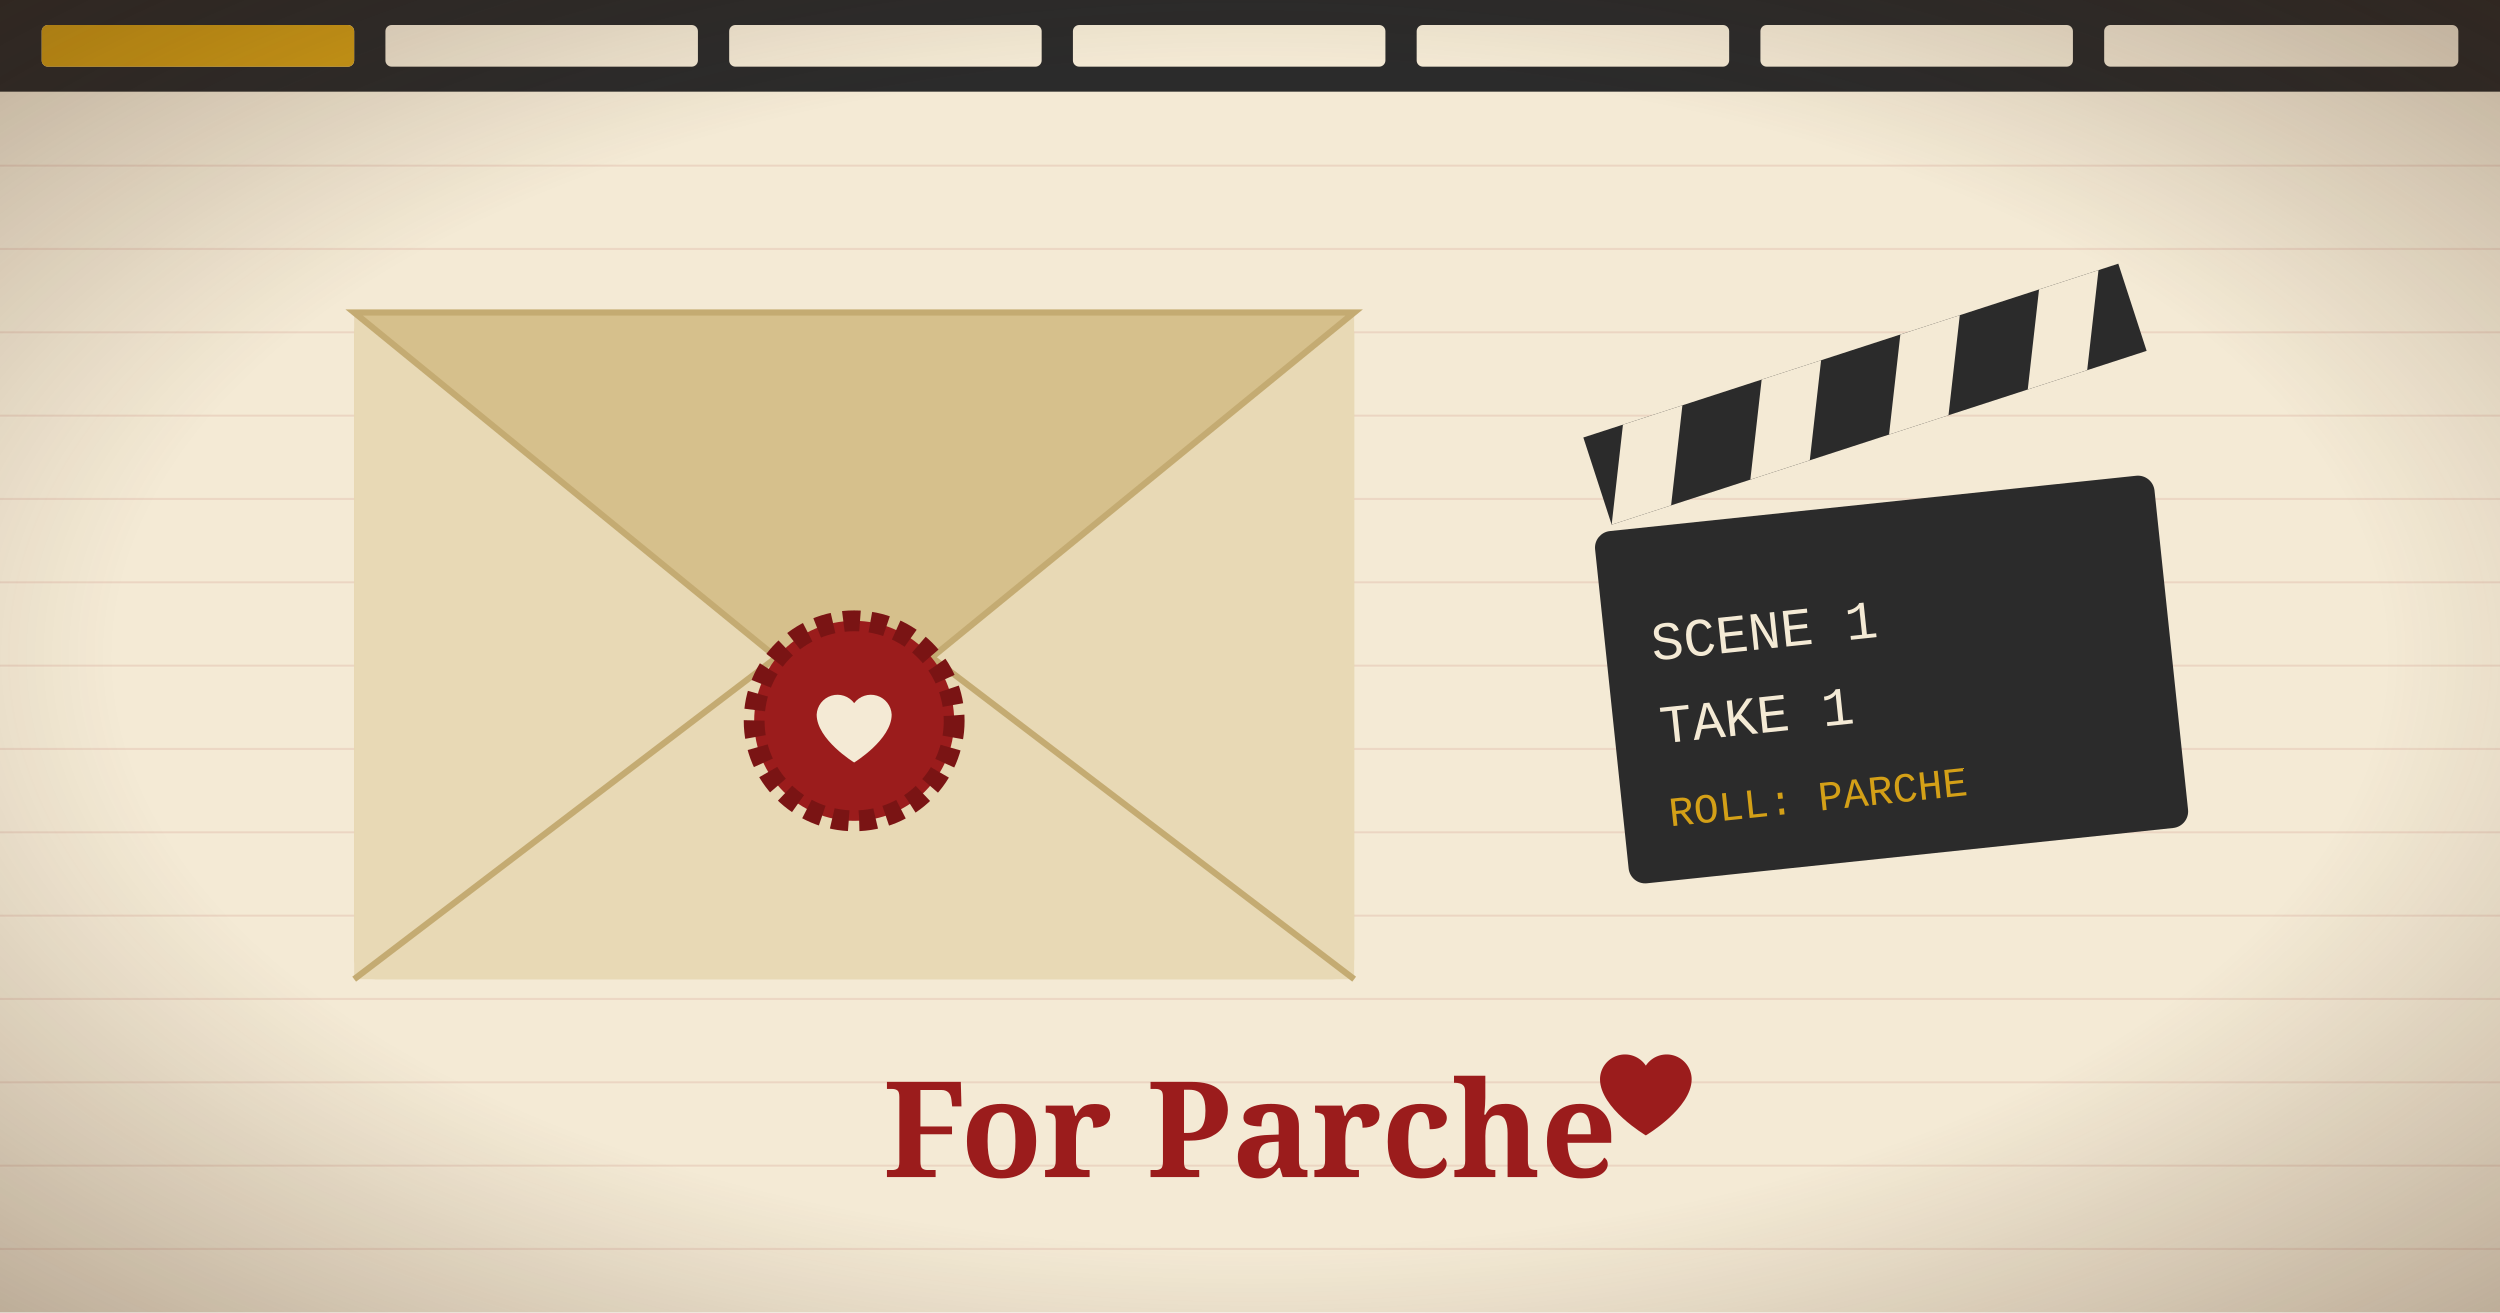
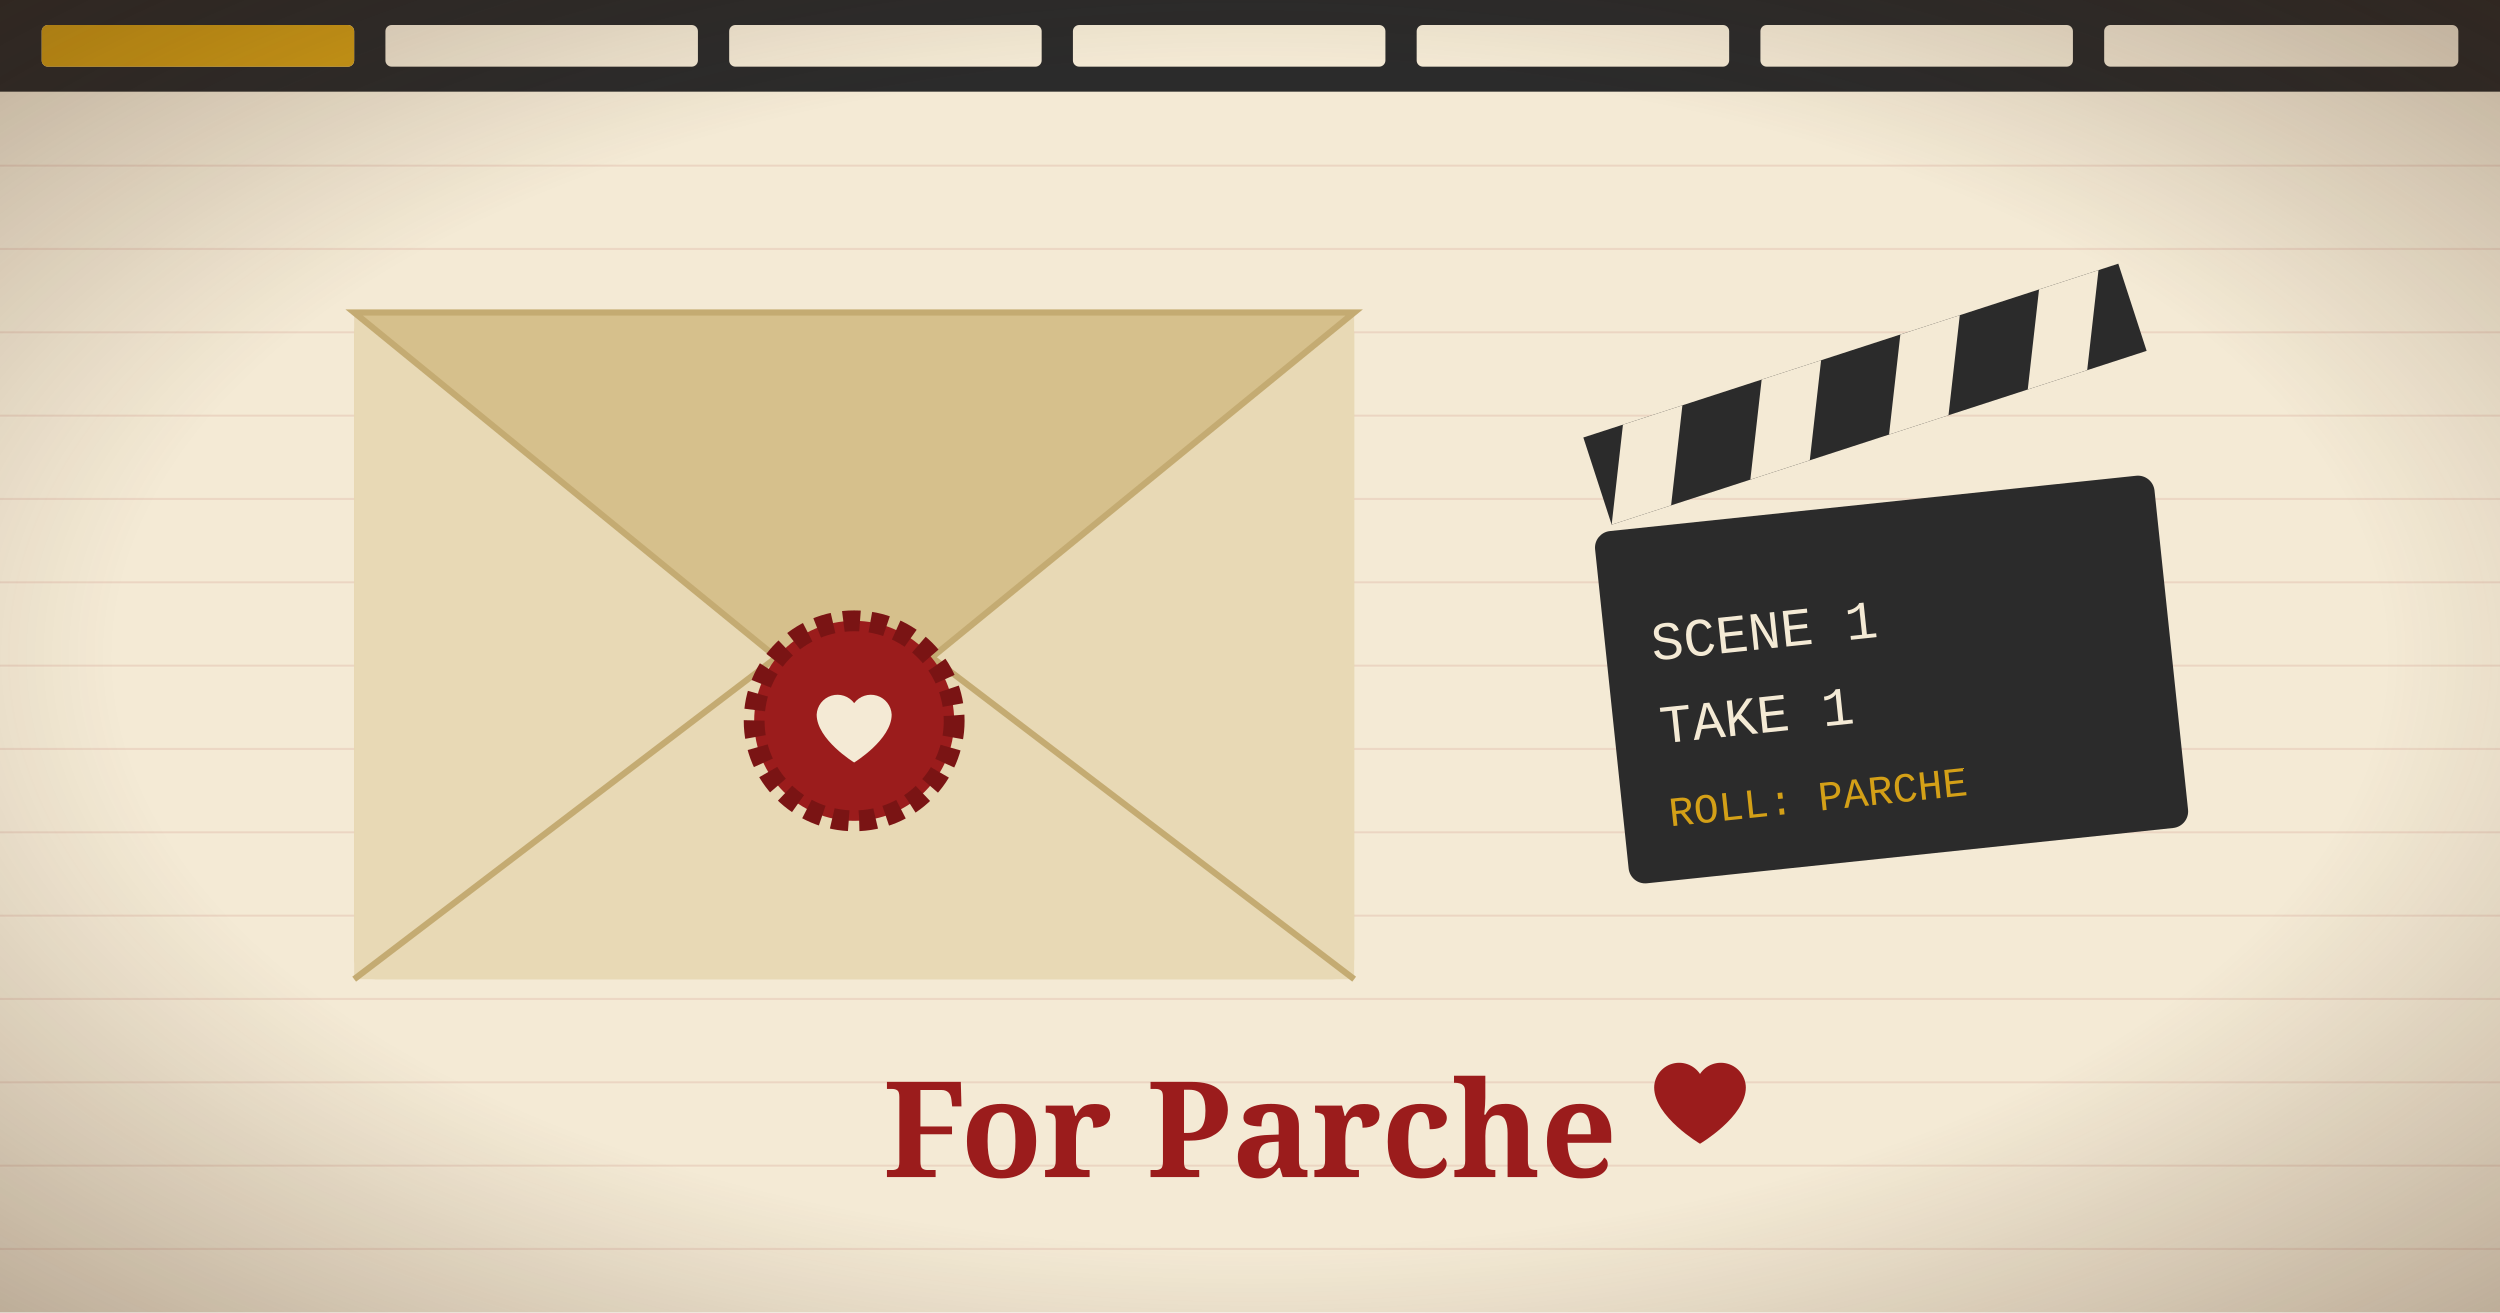
<svg xmlns="http://www.w3.org/2000/svg" width="1200" height="630" viewBox="0 0 1200 630">
  <defs>
    <pattern id="lines" width="1200" height="40" patternUnits="userSpaceOnUse">
      <rect width="1200" height="40" fill="#f4ead5" />
      <rect y="39" width="1200" height="1.5" fill="#9b1c1c" fill-opacity=".09" />
    </pattern>
    <radialGradient id="vig" cx="50%" cy="50%" r="75%">
      <stop offset="60%" stop-color="#3c1e0a" stop-opacity="0" />
      <stop offset="100%" stop-color="#3c1e0a" stop-opacity=".35" />
    </radialGradient>
  </defs>
  <rect width="1200" height="630" fill="url(#lines)" />
  <rect width="1200" height="44" fill="#2b2b2b" />
  <g fill="#f4ead5">
    <rect x="20" y="12" width="150" height="20" rx="3" />
    <rect x="185" y="12" width="150" height="20" rx="3" />
    <rect x="350" y="12" width="150" height="20" rx="3" />
    <rect x="515" y="12" width="150" height="20" rx="3" />
    <rect x="680" y="12" width="150" height="20" rx="3" />
    <rect x="845" y="12" width="150" height="20" rx="3" />
    <rect x="1010" y="12" width="170" height="20" rx="3" />
  </g>
  <g fill="#d4a017">
    <rect x="20" y="12" width="150" height="20" rx="3" />
  </g>
  <g transform="translate(170 150)">
    <rect width="480" height="320" rx="10" fill="#e2d0a4" />
    <path d="M0 0L240 180 480 0v320H0z" fill="#e8d9b5" />
    <path d="M0 320L210 160M480 320L270 160" stroke="#c4ab72" stroke-width="3" fill="none" />
    <path d="M0 0h480L240 196z" fill="#d6c08c" stroke="#c4ab72" stroke-width="3" />
    <circle cx="240" cy="196" r="48" fill="#9b1c1c" stroke="#7a1414" stroke-width="10" stroke-dasharray="8 5" />
    <path d="M240 216s-18-11-18-23a10 10 0 0 1 18-5.5A10 10 0 0 1 258 193c0 12-18 23-18 23z" fill="#f4ead5" />
  </g>
  <g transform="translate(760 210) rotate(-6)">
    <rect y="46" width="270" height="170" rx="8" fill="#2b2b2b" />
    <g transform="rotate(-12)">
      <rect width="270" height="44" fill="#2b2b2b" />
      <path d="M20 0h30l-20 44H0zM90 0h30l-20 44H70zM160 0h30l-20 44h-30zM230 0h30l-20 44h-30z" fill="#f4ead5" />
    </g>
    <text x="22" y="110" font-family="Courier New, monospace" font-size="26" fill="#f4ead5">SCENE 1</text>
    <text x="22" y="150" font-family="Courier New, monospace" font-size="26" fill="#f4ead5">TAKE 1</text>
    <text x="22" y="190" font-family="Courier New, monospace" font-size="20" fill="#d4a017">ROLL: PARCHE</text>
  </g>
  <text x="600" y="565" text-anchor="middle" font-family="Segoe Print, Bradley Hand, Georgia, serif" font-size="64" font-weight="700" fill="#9b1c1c">For Parche</text>
-   <path d="M790 545s-22-13-22-27a12 12 0 0 1 22-6.5A12 12 0 0 1 812 518c0 14-22 27-22 27z" fill="#9b1c1c" />
+   <path transform="translate(26 4)" d="M790 545s-22-13-22-27a12 12 0 0 1 22-6.5A12 12 0 0 1 812 518c0 14-22 27-22 27z" fill="#9b1c1c" />
  <rect width="1200" height="630" fill="url(#vig)" />
</svg>
